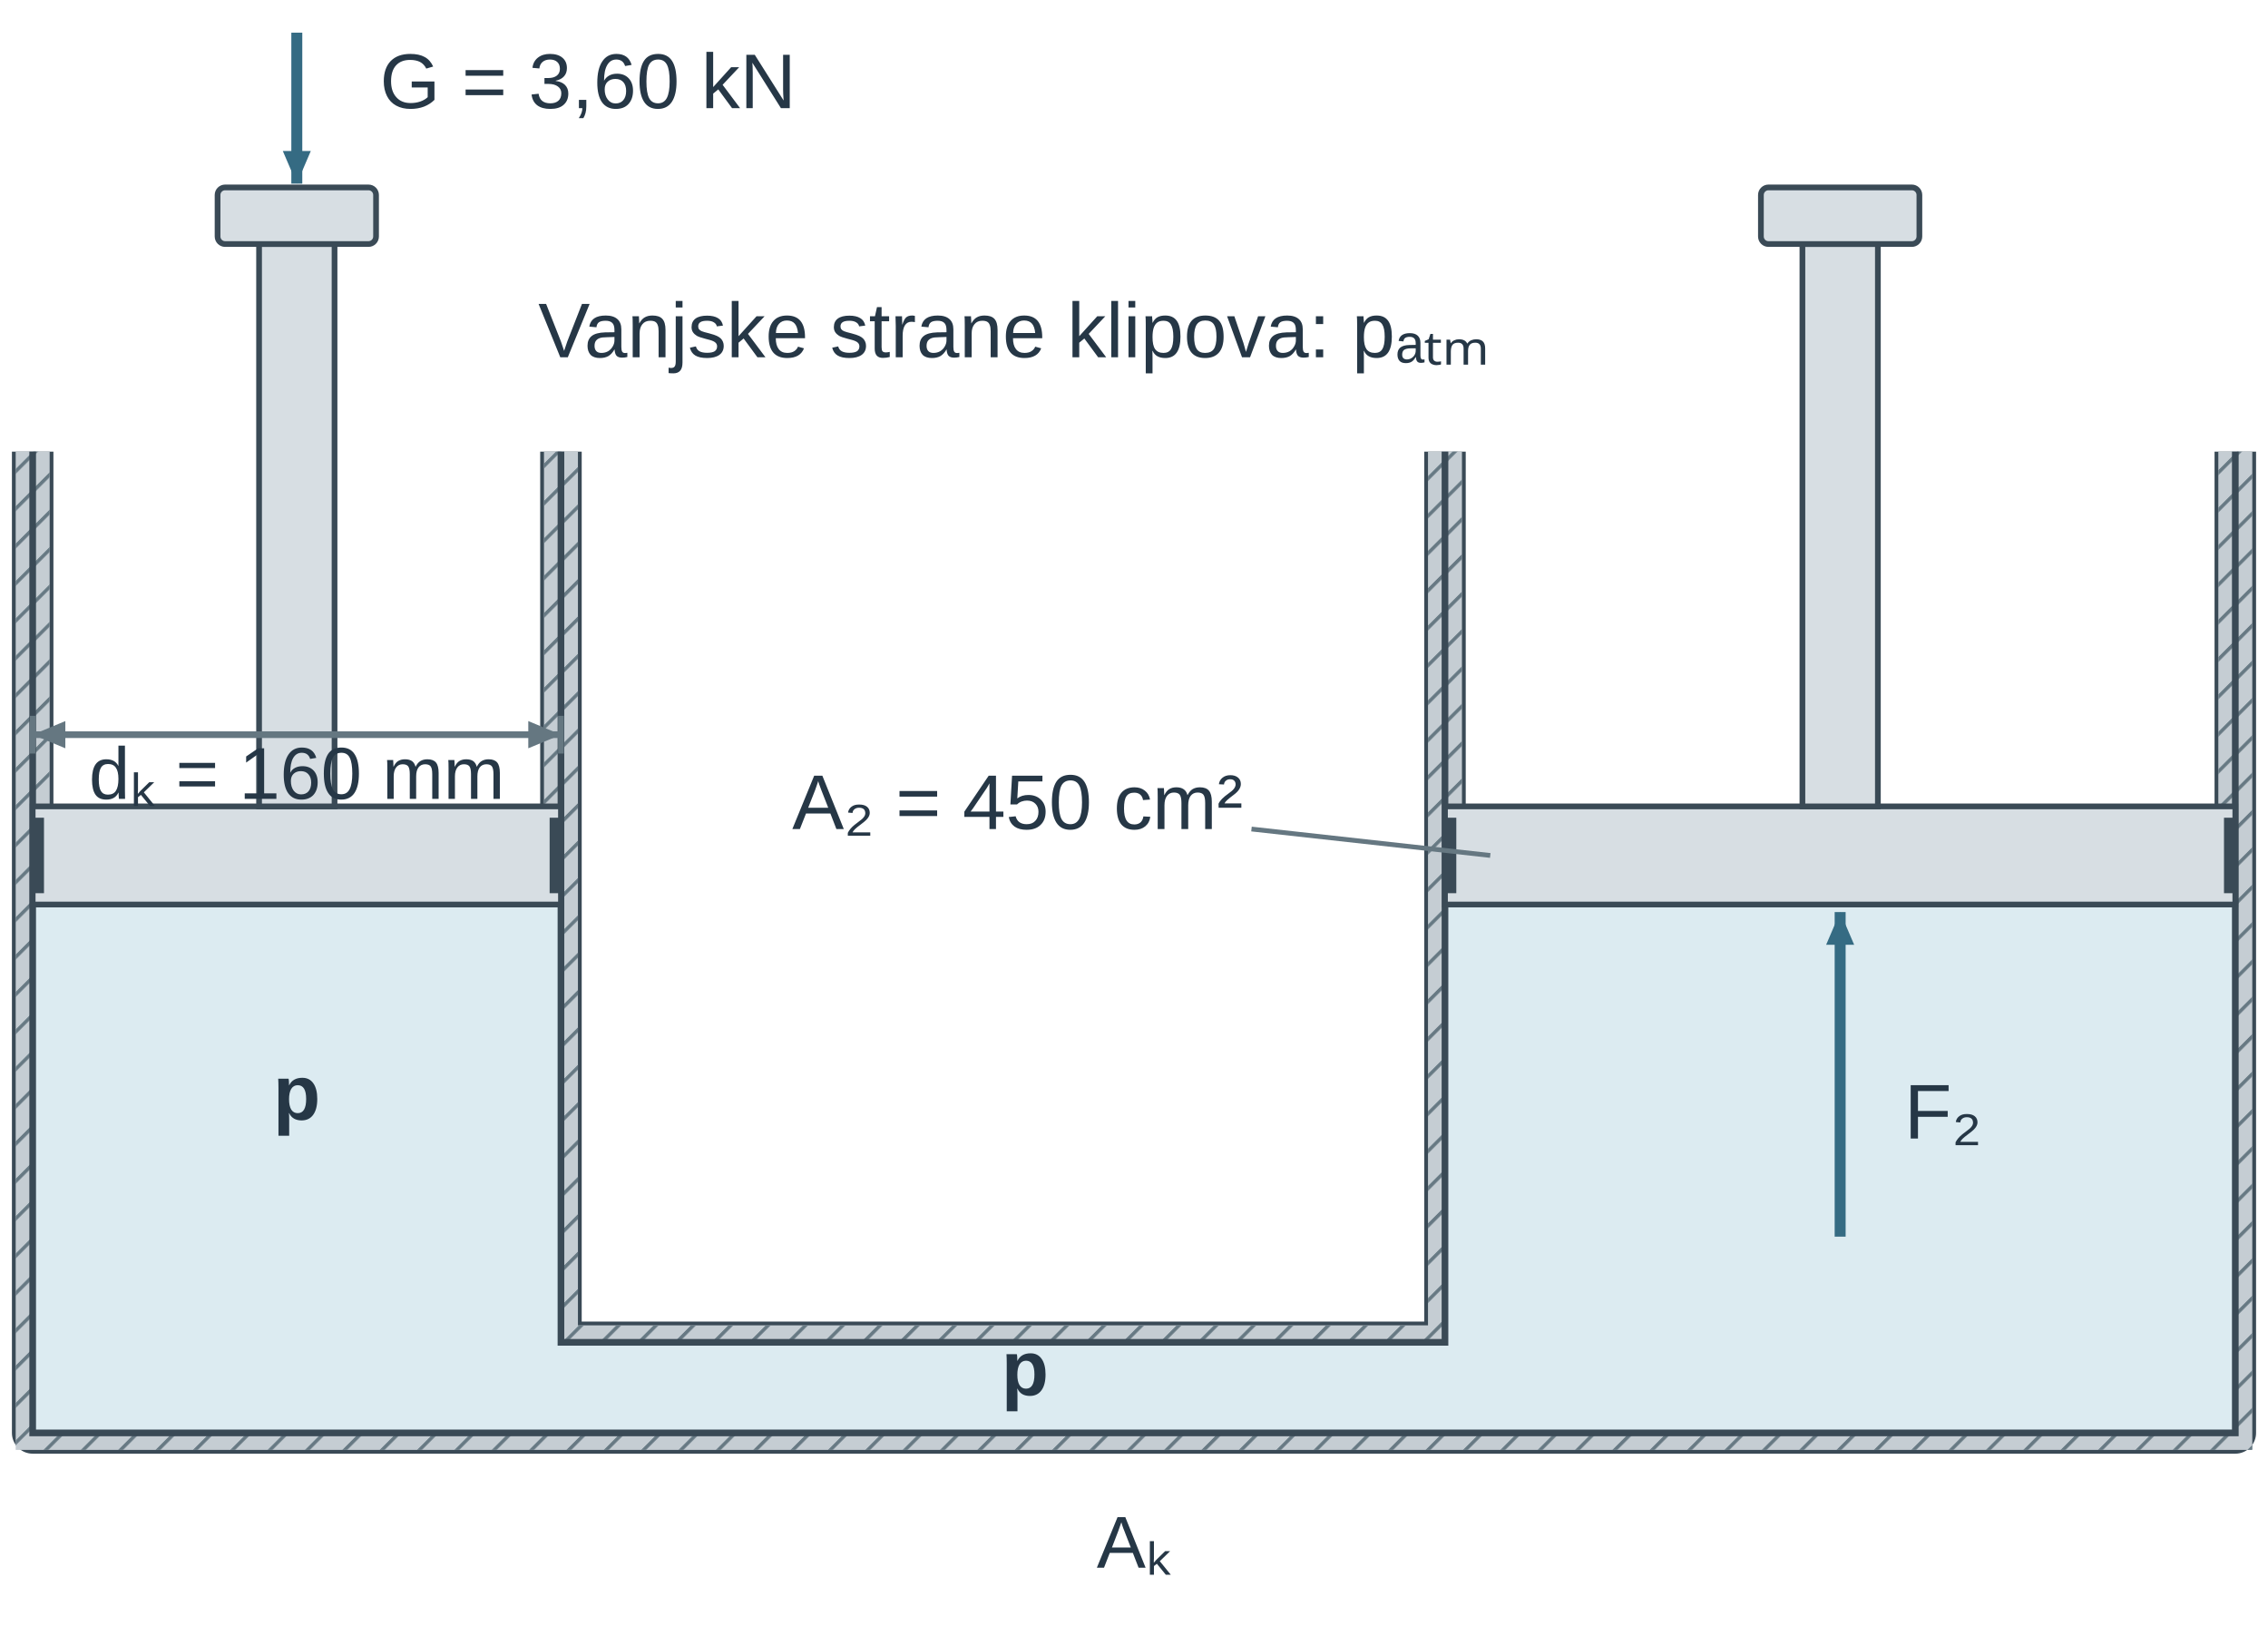
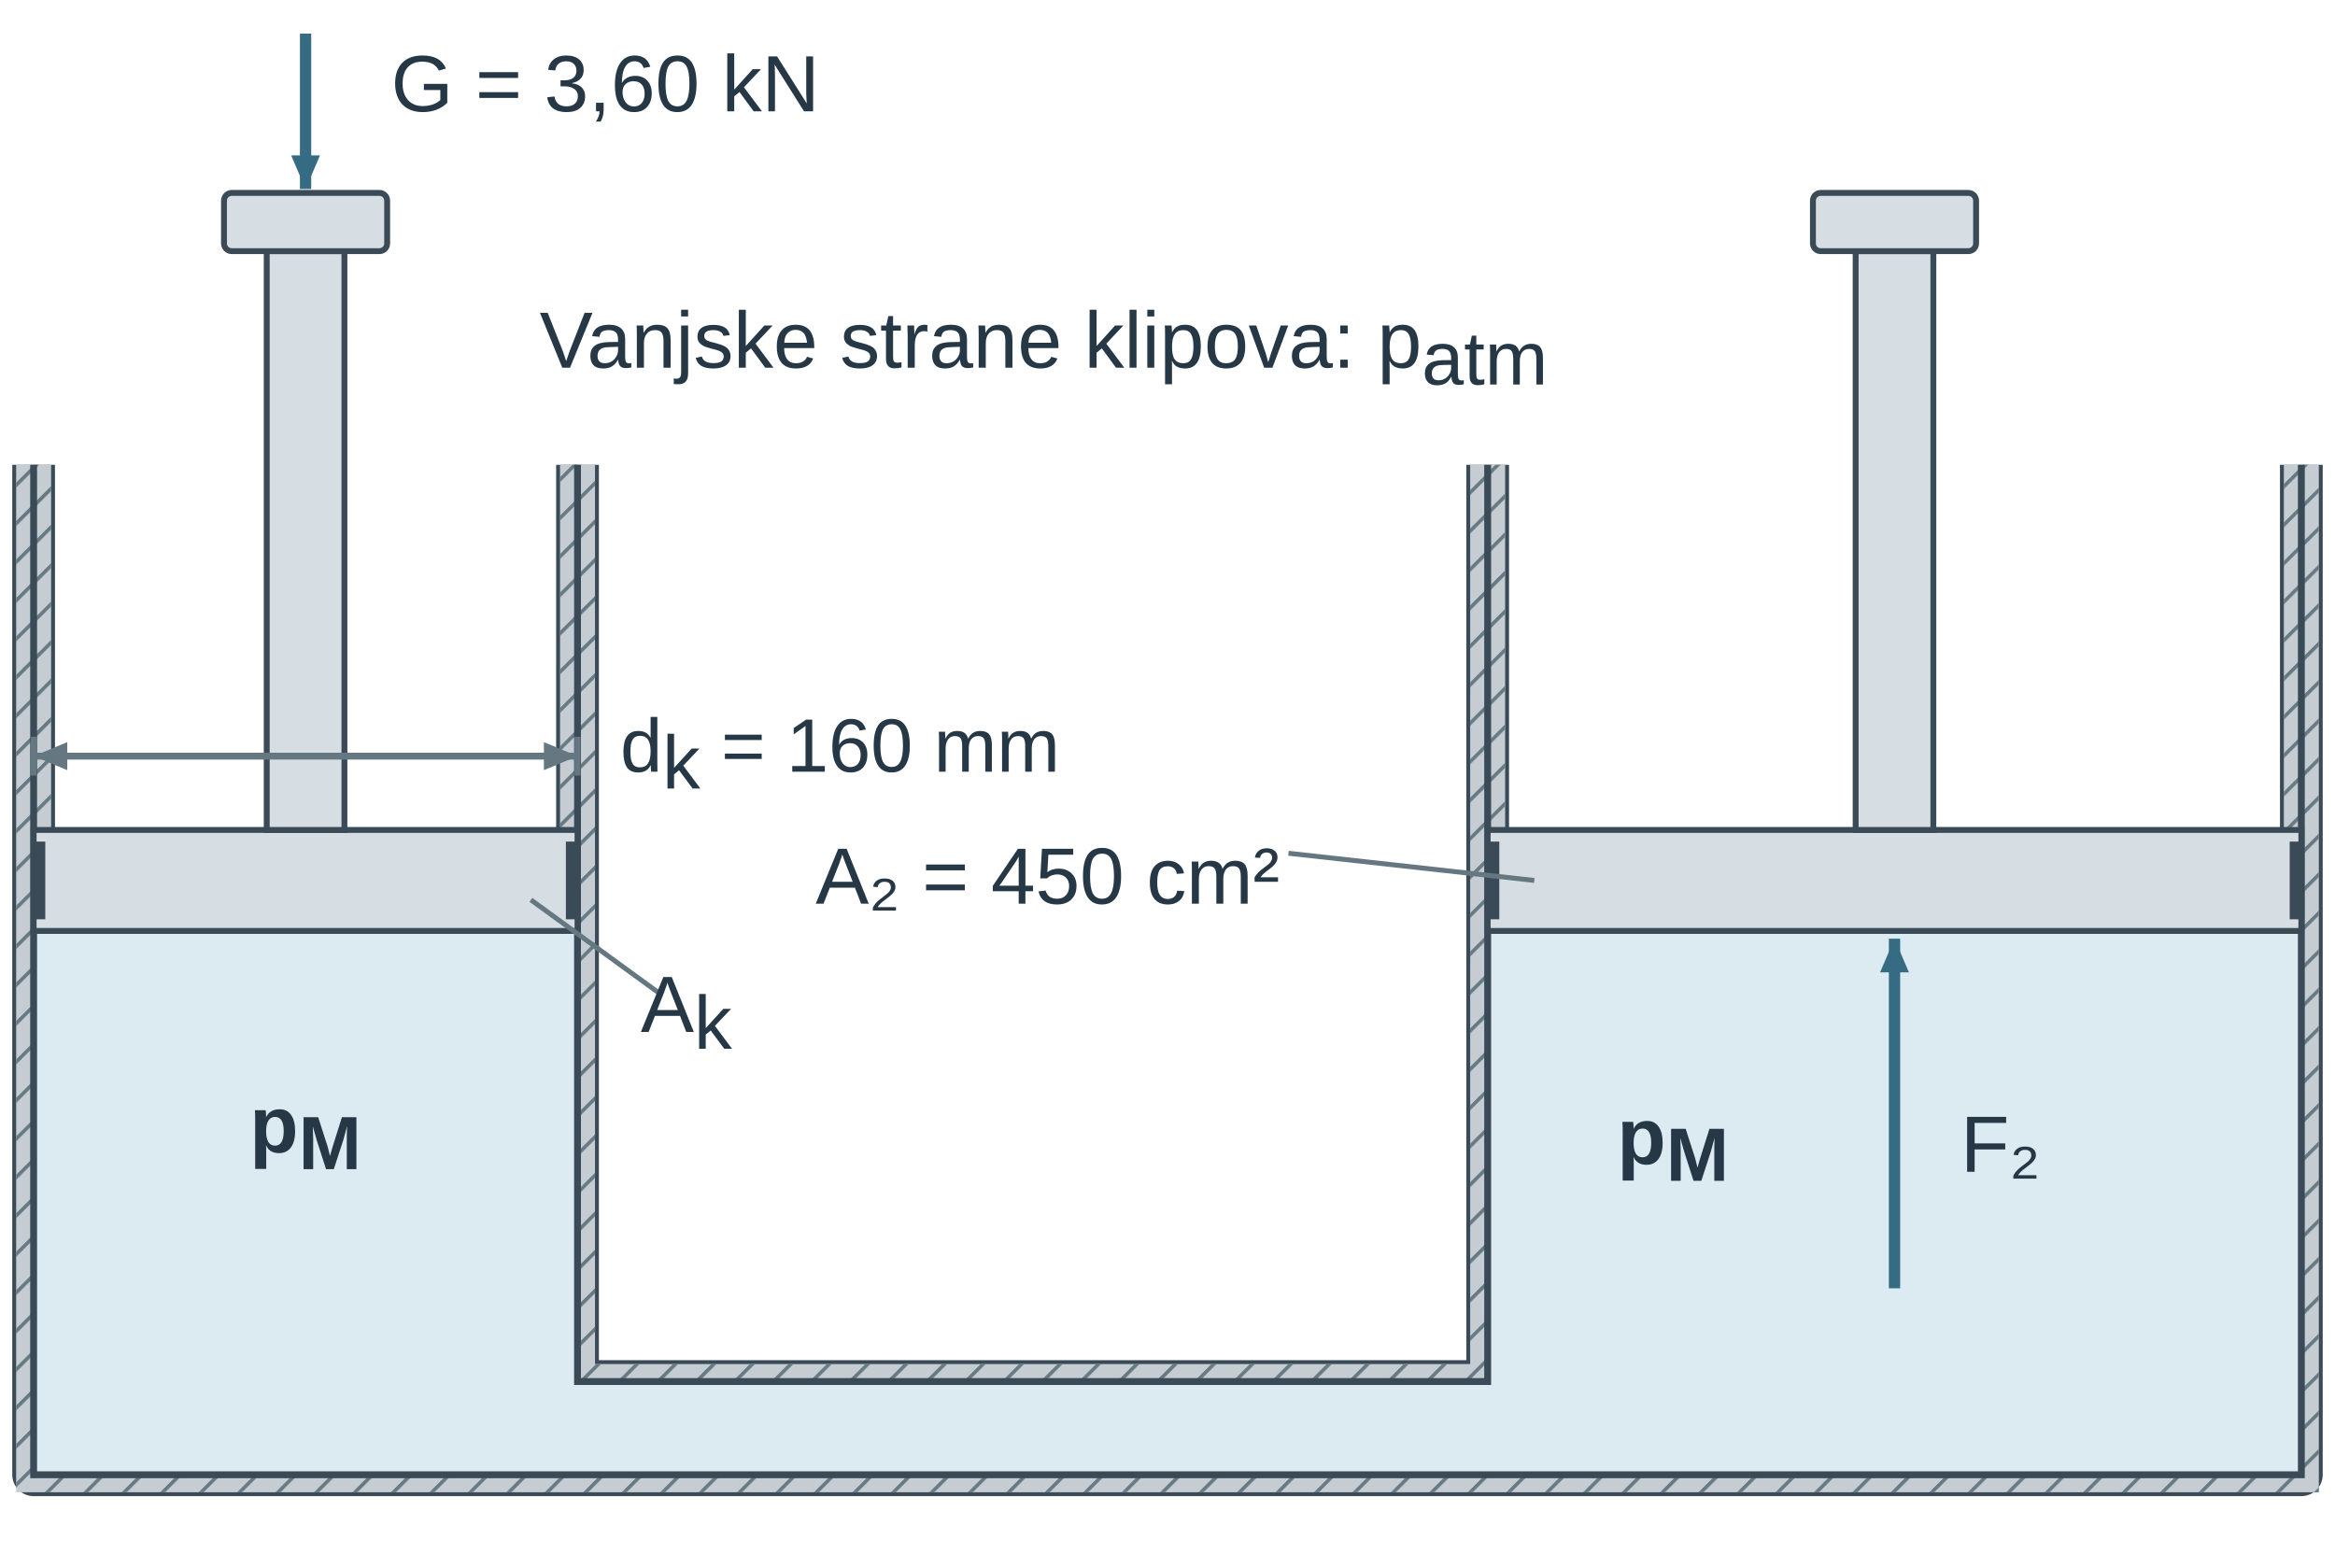
- <svg xmlns="http://www.w3.org/2000/svg" width="277.682pt" height="201.403pt" viewBox="0 0 277.682 201.403" role="img">
+ <svg xmlns="http://www.w3.org/2000/svg" width="277.682pt" height="186.403pt" viewBox="0 0 277.682 186.403" role="img">
  <defs>
    <pattern id="u01v1km_hatch" width="7" height="7" patternUnits="userSpaceOnUse" patternTransform="rotate(45)">
      <line x1="0" y1="0" x2="0" y2="7" stroke="#657781" stroke-width="1.8" />
    </pattern>
    <marker id="u01v1km_v" markerWidth="7" markerHeight="6" refX="7" refY="3" orient="auto">
      <path d="M0 0 L7 3 L0 6 Z" fill="#356b83" />
    </marker>
    <marker id="u01v1km_dim" markerWidth="6" markerHeight="5" refX="6" refY="2.5" orient="auto-start-reverse">
      <path d="M0 0 L6 2.5 L0 5 Z" fill="#657781" />
    </marker>
    <marker id="u01v1km_dimSmall" markerWidth="3" markerHeight="3" refX="3" refY="1.5" orient="auto-start-reverse">
      <path d="M0 0 L3 1.5 L0 3 Z" fill="#356b83" />
    </marker>
    <marker id="u01v1km_forceMarker" markerWidth="7" markerHeight="6" refX="7" refY="3" orient="auto">
      <path d="M0 0 L7 3 L0 6 Z" fill="#356b83" />
    </marker>
    <marker id="u01v1km_pressureMarker" markerWidth="7" markerHeight="6" refX="7" refY="3" orient="auto">
      <path d="M0 0 L7 3 L0 6 Z" fill="#356b83" />
    </marker>
    <marker id="u01v1km_reactionMarker" markerWidth="7" markerHeight="6" refX="7" refY="3" orient="auto">
      <path d="M0 0 L7 3 L0 6 Z" fill="#356b83" />
    </marker>
    <marker id="u01v1km_axisMarker" markerWidth="7" markerHeight="6" refX="7" refY="3" orient="auto">
      <path d="M0 0 L7 3 L0 6 Z" fill="#3a4a56" />
    </marker>
  </defs>
  <g font-family="Arial, Liberation Sans, sans-serif">
    <g transform="translate(-7.088 -7.088) scale(0.462)">
      <g transform="matrix(1 0 0 1 -24 -5)">
        <path d="M48.0 140 V400 H631.722 V140" fill="none" stroke="rgb(58, 74, 86)" stroke-width="11px" stroke-linecap="butt" stroke-linejoin="round" stroke-dasharray="none" fill-opacity="1" stroke-opacity="1" opacity="1" marker-start="none" marker-mid="none" marker-end="none" data-source-geometry="0" />
      </g>
    </g>
    <g transform="translate(-7.088 -7.088) scale(0.462)">
      <g transform="matrix(1 0 0 1 -24 -5)">
        <path d="M48.0 140 V400 H631.722 V140" fill="none" stroke="rgb(197, 205, 211)" stroke-width="9px" stroke-linecap="butt" stroke-linejoin="miter" stroke-dasharray="none" fill-opacity="1" stroke-opacity="1" opacity="1" marker-start="none" marker-mid="none" marker-end="none" data-source-geometry="1" />
      </g>
    </g>
    <g transform="translate(-7.088 -7.088) scale(0.462)">
      <g transform="matrix(1 0 0 1 -24 -5)">
        <path d="M48.0 140 V400 H631.722 V140" fill="none" stroke="url(#u01v1km_hatch)" stroke-width="9px" stroke-linecap="butt" stroke-linejoin="miter" stroke-dasharray="none" fill-opacity="1" stroke-opacity="1" opacity="1" marker-start="none" marker-mid="none" marker-end="none" data-source-geometry="2" />
      </g>
    </g>
    <g transform="translate(-7.088 -7.088) scale(0.462)">
      <g transform="matrix(1 0 0 1 -24 -5)">
        <path d="M188.0 140 V376 H422.278 V140" fill="none" stroke="rgb(58, 74, 86)" stroke-width="11px" stroke-linecap="butt" stroke-linejoin="round" stroke-dasharray="none" fill-opacity="1" stroke-opacity="1" opacity="1" marker-start="none" marker-mid="none" marker-end="none" data-source-geometry="3" />
      </g>
    </g>
    <g transform="translate(-7.088 -7.088) scale(0.462)">
      <g transform="matrix(1 0 0 1 -24 -5)">
        <path d="M188.0 140 V376 H422.278 V140" fill="none" stroke="rgb(197, 205, 211)" stroke-width="9px" stroke-linecap="butt" stroke-linejoin="miter" stroke-dasharray="none" fill-opacity="1" stroke-opacity="1" opacity="1" marker-start="none" marker-mid="none" marker-end="none" data-source-geometry="4" />
      </g>
    </g>
    <g transform="translate(-7.088 -7.088) scale(0.462)">
      <g transform="matrix(1 0 0 1 -24 -5)">
        <path d="M188.0 140 V376 H422.278 V140" fill="none" stroke="url(#u01v1km_hatch)" stroke-width="9px" stroke-linecap="butt" stroke-linejoin="miter" stroke-dasharray="none" fill-opacity="1" stroke-opacity="1" opacity="1" marker-start="none" marker-mid="none" marker-end="none" data-source-geometry="5" />
      </g>
    </g>
    <g transform="translate(-7.088 -7.088) scale(0.462)">
      <g transform="matrix(1 0 0 1 -24 -5)">
        <path d="M48.0 260 H188.0 V376 H422.278 V260 H631.722 V400 H48.0 Z" fill="rgb(220, 235, 241)" stroke="none" stroke-width="1.8px" stroke-linecap="butt" stroke-linejoin="miter" stroke-dasharray="none" fill-opacity="1" stroke-opacity="1" opacity="1" marker-start="none" marker-mid="none" marker-end="none" data-source-geometry="6" />
      </g>
    </g>
    <g transform="translate(-7.088 -7.088) scale(0.462)">
      <g transform="matrix(1 0 0 1 -24 -5)">
        <path d="M48.0 140 V400 H631.722 V140" fill="none" stroke="rgb(58, 74, 86)" stroke-width="1.768" stroke-linecap="butt" stroke-linejoin="miter" stroke-dasharray="none" fill-opacity="1" stroke-opacity="1" opacity="1" marker-start="none" marker-mid="none" marker-end="none" data-source-geometry="7" />
      </g>
    </g>
    <g transform="translate(-7.088 -7.088) scale(0.462)">
      <g transform="matrix(1 0 0 1 -24 -5)">
        <path d="M188.0 140 V376 H422.278 V140" fill="none" stroke="rgb(58, 74, 86)" stroke-width="1.768" stroke-linecap="butt" stroke-linejoin="miter" stroke-dasharray="none" fill-opacity="1" stroke-opacity="1" opacity="1" marker-start="none" marker-mid="none" marker-end="none" data-source-geometry="8" />
      </g>
    </g>
    <g transform="translate(-7.088 -7.088) scale(0.462)">
      <g transform="matrix(1 0 0 1 -24 -5)">
        <rect x="48.0" y="234" width="140" height="26" rx="0" fill="rgb(215, 222, 227)" stroke="rgb(58, 74, 86)" stroke-width="1.515" stroke-linecap="butt" stroke-linejoin="miter" stroke-dasharray="none" fill-opacity="1" stroke-opacity="1" opacity="1" marker-start="none" marker-mid="none" marker-end="none" data-source-geometry="9" />
      </g>
    </g>
    <g transform="translate(-7.088 -7.088) scale(0.462)">
      <g transform="matrix(1 0 0 1 -24 -5)">
        <rect x="108.0" y="85" width="20" height="149" rx="0" fill="rgb(215, 222, 227)" stroke="rgb(58, 74, 86)" stroke-width="1.515" stroke-linecap="butt" stroke-linejoin="miter" stroke-dasharray="none" fill-opacity="1" stroke-opacity="1" opacity="1" marker-start="none" marker-mid="none" marker-end="none" data-source-geometry="10" />
      </g>
    </g>
    <g transform="translate(-7.088 -7.088) scale(0.462)">
      <g transform="matrix(1 0 0 1 -24 -5)">
        <rect x="48.0" y="237" width="3" height="20" rx="0" fill="rgb(58, 74, 86)" stroke="none" stroke-width="1.2px" stroke-linecap="butt" stroke-linejoin="miter" stroke-dasharray="none" fill-opacity="1" stroke-opacity="1" opacity="1" marker-start="none" marker-mid="none" marker-end="none" data-source-geometry="11" />
      </g>
    </g>
    <g transform="translate(-7.088 -7.088) scale(0.462)">
      <g transform="matrix(1 0 0 1 -24 -5)">
        <rect x="185.0" y="237" width="3" height="20" rx="0" fill="rgb(58, 74, 86)" stroke="none" stroke-width="1.2px" stroke-linecap="butt" stroke-linejoin="miter" stroke-dasharray="none" fill-opacity="1" stroke-opacity="1" opacity="1" marker-start="none" marker-mid="none" marker-end="none" data-source-geometry="12" />
      </g>
    </g>
    <g transform="translate(-7.088 -7.088) scale(0.462)">
      <g transform="matrix(1 0 0 1 -24 -5)">
        <rect x="422.278" y="234" width="209.445" height="26" rx="0" fill="rgb(215, 222, 227)" stroke="rgb(58, 74, 86)" stroke-width="1.515" stroke-linecap="butt" stroke-linejoin="miter" stroke-dasharray="none" fill-opacity="1" stroke-opacity="1" opacity="1" marker-start="none" marker-mid="none" marker-end="none" data-source-geometry="13" />
      </g>
    </g>
    <g transform="translate(-7.088 -7.088) scale(0.462)">
      <g transform="matrix(1 0 0 1 -24 -5)">
        <rect x="517.0" y="85" width="20" height="149" rx="0" fill="rgb(215, 222, 227)" stroke="rgb(58, 74, 86)" stroke-width="1.515" stroke-linecap="butt" stroke-linejoin="miter" stroke-dasharray="none" fill-opacity="1" stroke-opacity="1" opacity="1" marker-start="none" marker-mid="none" marker-end="none" data-source-geometry="14" />
      </g>
    </g>
    <g transform="translate(-7.088 -7.088) scale(0.462)">
      <g transform="matrix(1 0 0 1 -24 -5)">
        <rect x="422.278" y="237" width="3" height="20" rx="0" fill="rgb(58, 74, 86)" stroke="none" stroke-width="1.2px" stroke-linecap="butt" stroke-linejoin="miter" stroke-dasharray="none" fill-opacity="1" stroke-opacity="1" opacity="1" marker-start="none" marker-mid="none" marker-end="none" data-source-geometry="15" />
      </g>
    </g>
    <g transform="translate(-7.088 -7.088) scale(0.462)">
      <g transform="matrix(1 0 0 1 -24 -5)">
        <rect x="628.722" y="237" width="3" height="20" rx="0" fill="rgb(58, 74, 86)" stroke="none" stroke-width="1.2px" stroke-linecap="butt" stroke-linejoin="miter" stroke-dasharray="none" fill-opacity="1" stroke-opacity="1" opacity="1" marker-start="none" marker-mid="none" marker-end="none" data-source-geometry="16" />
      </g>
    </g>
    <g transform="translate(-7.088 -7.088) scale(0.462)">
      <g transform="matrix(1 0 0 1 -24 -5)">
        <rect x="97" y="70" width="42" height="15" rx="2" fill="rgb(215, 222, 227)" stroke="rgb(58, 74, 86)" stroke-width="1.515" stroke-linecap="butt" stroke-linejoin="miter" stroke-dasharray="none" fill-opacity="1" stroke-opacity="1" opacity="1" marker-start="none" marker-mid="none" marker-end="none" data-source-geometry="17" />
      </g>
    </g>
    <g transform="translate(-7.088 -7.088) scale(0.462)">
      <g transform="matrix(1 0 0 1 -24 -5)">
        <rect x="506" y="70" width="42" height="15" rx="2" fill="rgb(215, 222, 227)" stroke="rgb(58, 74, 86)" stroke-width="1.515" stroke-linecap="butt" stroke-linejoin="miter" stroke-dasharray="none" fill-opacity="1" stroke-opacity="1" opacity="1" marker-start="none" marker-mid="none" marker-end="none" data-source-geometry="18" />
      </g>
    </g>
    <defs>
      <marker id="u01v1km_forceMarker-print-0-19-marker-end" markerWidth="8.658" markerHeight="7.421" refX="7" refY="3" orient="auto" viewBox="0 0 7 6" markerUnits="userSpaceOnUse">
        <path d="M0 0 L7 3 L0 6 Z" fill="#356b83" />
      </marker>
    </defs>
    <g transform="translate(-7.088 -7.088) scale(0.462)">
      <g transform="matrix(1 0 0 1 -24 -5)">
        <path d="M118 29 L118 69" fill="none" stroke="rgb(53, 107, 131)" stroke-width="2.904" marker-end="url(#u01v1km_forceMarker-print-0-19-marker-end)" stroke-linecap="butt" stroke-linejoin="miter" stroke-dasharray="none" fill-opacity="1" stroke-opacity="1" opacity="1" marker-start="none" marker-mid="none" data-source-geometry="19" />
      </g>
    </g>
    <defs>
      <marker id="u01v1km_reactionMarker-print-0-21-marker-end" markerWidth="8.658" markerHeight="7.421" refX="7" refY="3" orient="auto" viewBox="0 0 7 6" markerUnits="userSpaceOnUse">
        <path d="M0 0 L7 3 L0 6 Z" fill="#356b83" />
      </marker>
    </defs>
    <g transform="translate(-7.088 -7.088) scale(0.462)">
      <g transform="matrix(1 0 0 1 -24 -5)">
-         <path d="M527 348 L527 262" fill="none" stroke="rgb(53, 107, 131)" stroke-width="2.904" marker-end="url(#u01v1km_reactionMarker-print-0-21-marker-end)" stroke-linecap="butt" stroke-linejoin="miter" stroke-dasharray="none" fill-opacity="1" stroke-opacity="1" opacity="1" marker-start="none" marker-mid="none" data-source-geometry="21" />
+         <path d="M527 352 L527 262" fill="none" stroke="rgb(53, 107, 131)" stroke-width="2.904" marker-end="url(#u01v1km_reactionMarker-print-0-21-marker-end)" stroke-linecap="butt" stroke-linejoin="miter" stroke-dasharray="none" fill-opacity="1" stroke-opacity="1" opacity="1" marker-start="none" marker-mid="none" data-source-geometry="21" />
      </g>
    </g>
    <g transform="translate(-7.088 -7.088) scale(0.462)">
      <g transform="matrix(1 0 0 1 -24 -5)">
        <line x1="48.0" y1="210" x2="48.0" y2="220" stroke="rgb(101, 119, 129)" stroke-width="1.515" fill="rgb(58, 74, 86)" stroke-linecap="butt" stroke-linejoin="miter" stroke-dasharray="none" fill-opacity="1" stroke-opacity="1" opacity="1" marker-start="none" marker-mid="none" marker-end="none" data-source-geometry="23" />
      </g>
    </g>
    <g transform="translate(-7.088 -7.088) scale(0.462)">
      <g transform="matrix(1 0 0 1 -24 -5)">
        <line x1="188.0" y1="210" x2="188.0" y2="220" stroke="rgb(101, 119, 129)" stroke-width="1.515" fill="rgb(58, 74, 86)" stroke-linecap="butt" stroke-linejoin="miter" stroke-dasharray="none" fill-opacity="1" stroke-opacity="1" opacity="1" marker-start="none" marker-mid="none" marker-end="none" data-source-geometry="24" />
      </g>
    </g>
    <defs>
      <marker id="u01v1km_dim-print-0-25-marker-start" markerWidth="8.658" markerHeight="7.215" refX="6" refY="2.5" orient="auto-start-reverse" viewBox="0 0 6 5" markerUnits="userSpaceOnUse">
        <path d="M0 0 L6 2.5 L0 5 Z" fill="#657781" />
      </marker>
    </defs>
    <defs>
      <marker id="u01v1km_dim-print-0-25-marker-end" markerWidth="8.658" markerHeight="7.215" refX="6" refY="2.5" orient="auto-start-reverse" viewBox="0 0 6 5" markerUnits="userSpaceOnUse">
        <path d="M0 0 L6 2.5 L0 5 Z" fill="#657781" />
      </marker>
    </defs>
    <g transform="translate(-7.088 -7.088) scale(0.462)">
      <g transform="matrix(1 0 0 1 -24 -5)">
        <path d="M48.0 215 L188.0 215" fill="none" stroke="rgb(101, 119, 129)" stroke-width="1.768" marker-start="url(#u01v1km_dim-print-0-25-marker-start)" marker-end="url(#u01v1km_dim-print-0-25-marker-end)" stroke-linecap="butt" stroke-linejoin="miter" stroke-dasharray="none" fill-opacity="1" stroke-opacity="1" opacity="1" marker-mid="none" data-source-geometry="25" />
      </g>
    </g>
    <g transform="translate(-7.088 -7.088) scale(0.462)">
      <g transform="matrix(1 0 0 1 -24 -5)">
        <line x1="371" y1="240" x2="434.278" y2="247" stroke="rgb(101, 119, 129)" stroke-width="1.263" fill="rgb(58, 74, 86)" stroke-linecap="butt" stroke-linejoin="miter" stroke-dasharray="none" fill-opacity="1" stroke-opacity="1" opacity="1" marker-start="none" marker-mid="none" marker-end="none" data-source-geometry="28" />
      </g>
    </g>
+     <g transform="translate(-7.088 -7.088) scale(0.462)">
+       <g transform="matrix(1 0 0 1 -24 -5)">
+         <line x1="209" y1="276" x2="176" y2="252" stroke="rgb(101, 119, 129)" stroke-width="1.263" fill="rgb(58, 74, 86)" stroke-linecap="butt" stroke-linejoin="miter" stroke-dasharray="none" fill-opacity="1" stroke-opacity="1" opacity="1" marker-start="none" marker-mid="none" marker-end="none" data-source-geometry="33" />
+       </g>
+     </g>
    <g transform="translate(46.504 13.24)">
      <text data-source-text="1" x="0" y="0" text-anchor="start" font-size="9.5" font-weight="400" fill="rgb(38, 55, 70)">G = 3,60 kN</text>
    </g>
    <g transform="translate(124.121 43.732)">
-       <text data-source-text="7" x="0" y="0" text-anchor="middle" font-size="9.5" font-weight="400" fill="rgb(38, 55, 70)">Vanjske strane klipova: pₐₜₘ</text>
-     </g>
-     <g transform="translate(36.34 97.787)">
-       <text data-source-text="3" x="0" y="0" text-anchor="middle" font-size="9" font-weight="400" fill="rgb(38, 55, 70)">dₖ = 160 mm</text>
-     </g>
-     <g transform="translate(124.583 101.483)">
+       <text data-source-text="7" x="0" y="0" text-anchor="middle" font-size="9.5" font-weight="400" fill="rgb(38, 55, 70)">Vanjske strane klipova: p<tspan font-size="9" font-weight="400" font-style="normal" fill="rgb(38, 55, 70)" baseline-shift="-2">atm</tspan>
+       </text>
+     </g>
+     <g transform="translate(73.763 91.781)">
+       <text data-source-text="3" x="0" y="0" text-anchor="start" font-size="9" font-weight="400" fill="rgb(38, 55, 70)">d<tspan font-size="9" font-weight="400" font-style="normal" fill="rgb(38, 55, 70)" baseline-shift="-2">k</tspan> = 160 mm</text>
+     </g>
+     <g transform="translate(124.583 107.483)">
      <text data-source-text="4" x="0" y="0" text-anchor="middle" font-size="9.5" font-weight="400" fill="rgb(38, 55, 70)">A₂ = 450 cm²</text>
    </g>
+     <g transform="translate(81.617 122.735)">
+       <text data-source-text="8" x="0" y="0" text-anchor="middle" font-size="9.5" font-weight="400" fill="rgb(38, 55, 70)">A<tspan font-size="9" font-weight="400" font-style="normal" fill="rgb(38, 55, 70)" baseline-shift="-2">k</tspan>
+       </text>
+     </g>
    <g transform="translate(36.34 137.057)">
-       <text data-source-text="5" x="0" y="0" text-anchor="middle" font-size="9.5" font-weight="600" fill="rgb(38, 55, 70)">p</text>
+       <text data-source-text="5" x="0" y="0" text-anchor="middle" font-size="9.5" font-weight="600" fill="rgb(38, 55, 70)">p<tspan font-size="9" font-weight="700" font-style="normal" fill="rgb(38, 55, 70)" baseline-shift="-2">M</tspan>
+       </text>
+     </g>
+     <g transform="translate(198.966 138.443)">
+       <text data-source-text="6" x="0" y="0" text-anchor="middle" font-size="9.5" font-weight="600" fill="rgb(38, 55, 70)">p<tspan font-size="9" font-weight="700" font-style="normal" fill="rgb(38, 55, 70)" baseline-shift="-2">M</tspan>
+       </text>
    </g>
    <g transform="translate(233.154 139.367)">
      <text data-source-text="2" x="0" y="0" text-anchor="start" font-size="9.5" font-weight="400" fill="rgb(38, 55, 70)">F₂</text>
    </g>
-     <g transform="translate(125.507 170.783)">
-       <text data-source-text="6" x="0" y="0" text-anchor="middle" font-size="9.5" font-weight="600" fill="rgb(38, 55, 70)">p</text>
-     </g>
-     <g transform="translate(138.841 191.903)">
-       <text data-source-text="8" x="0" y="0" text-anchor="middle" font-size="9" font-weight="400" fill="rgb(38, 55, 70)">Aₖ</text>
-     </g>
  </g>
</svg>
